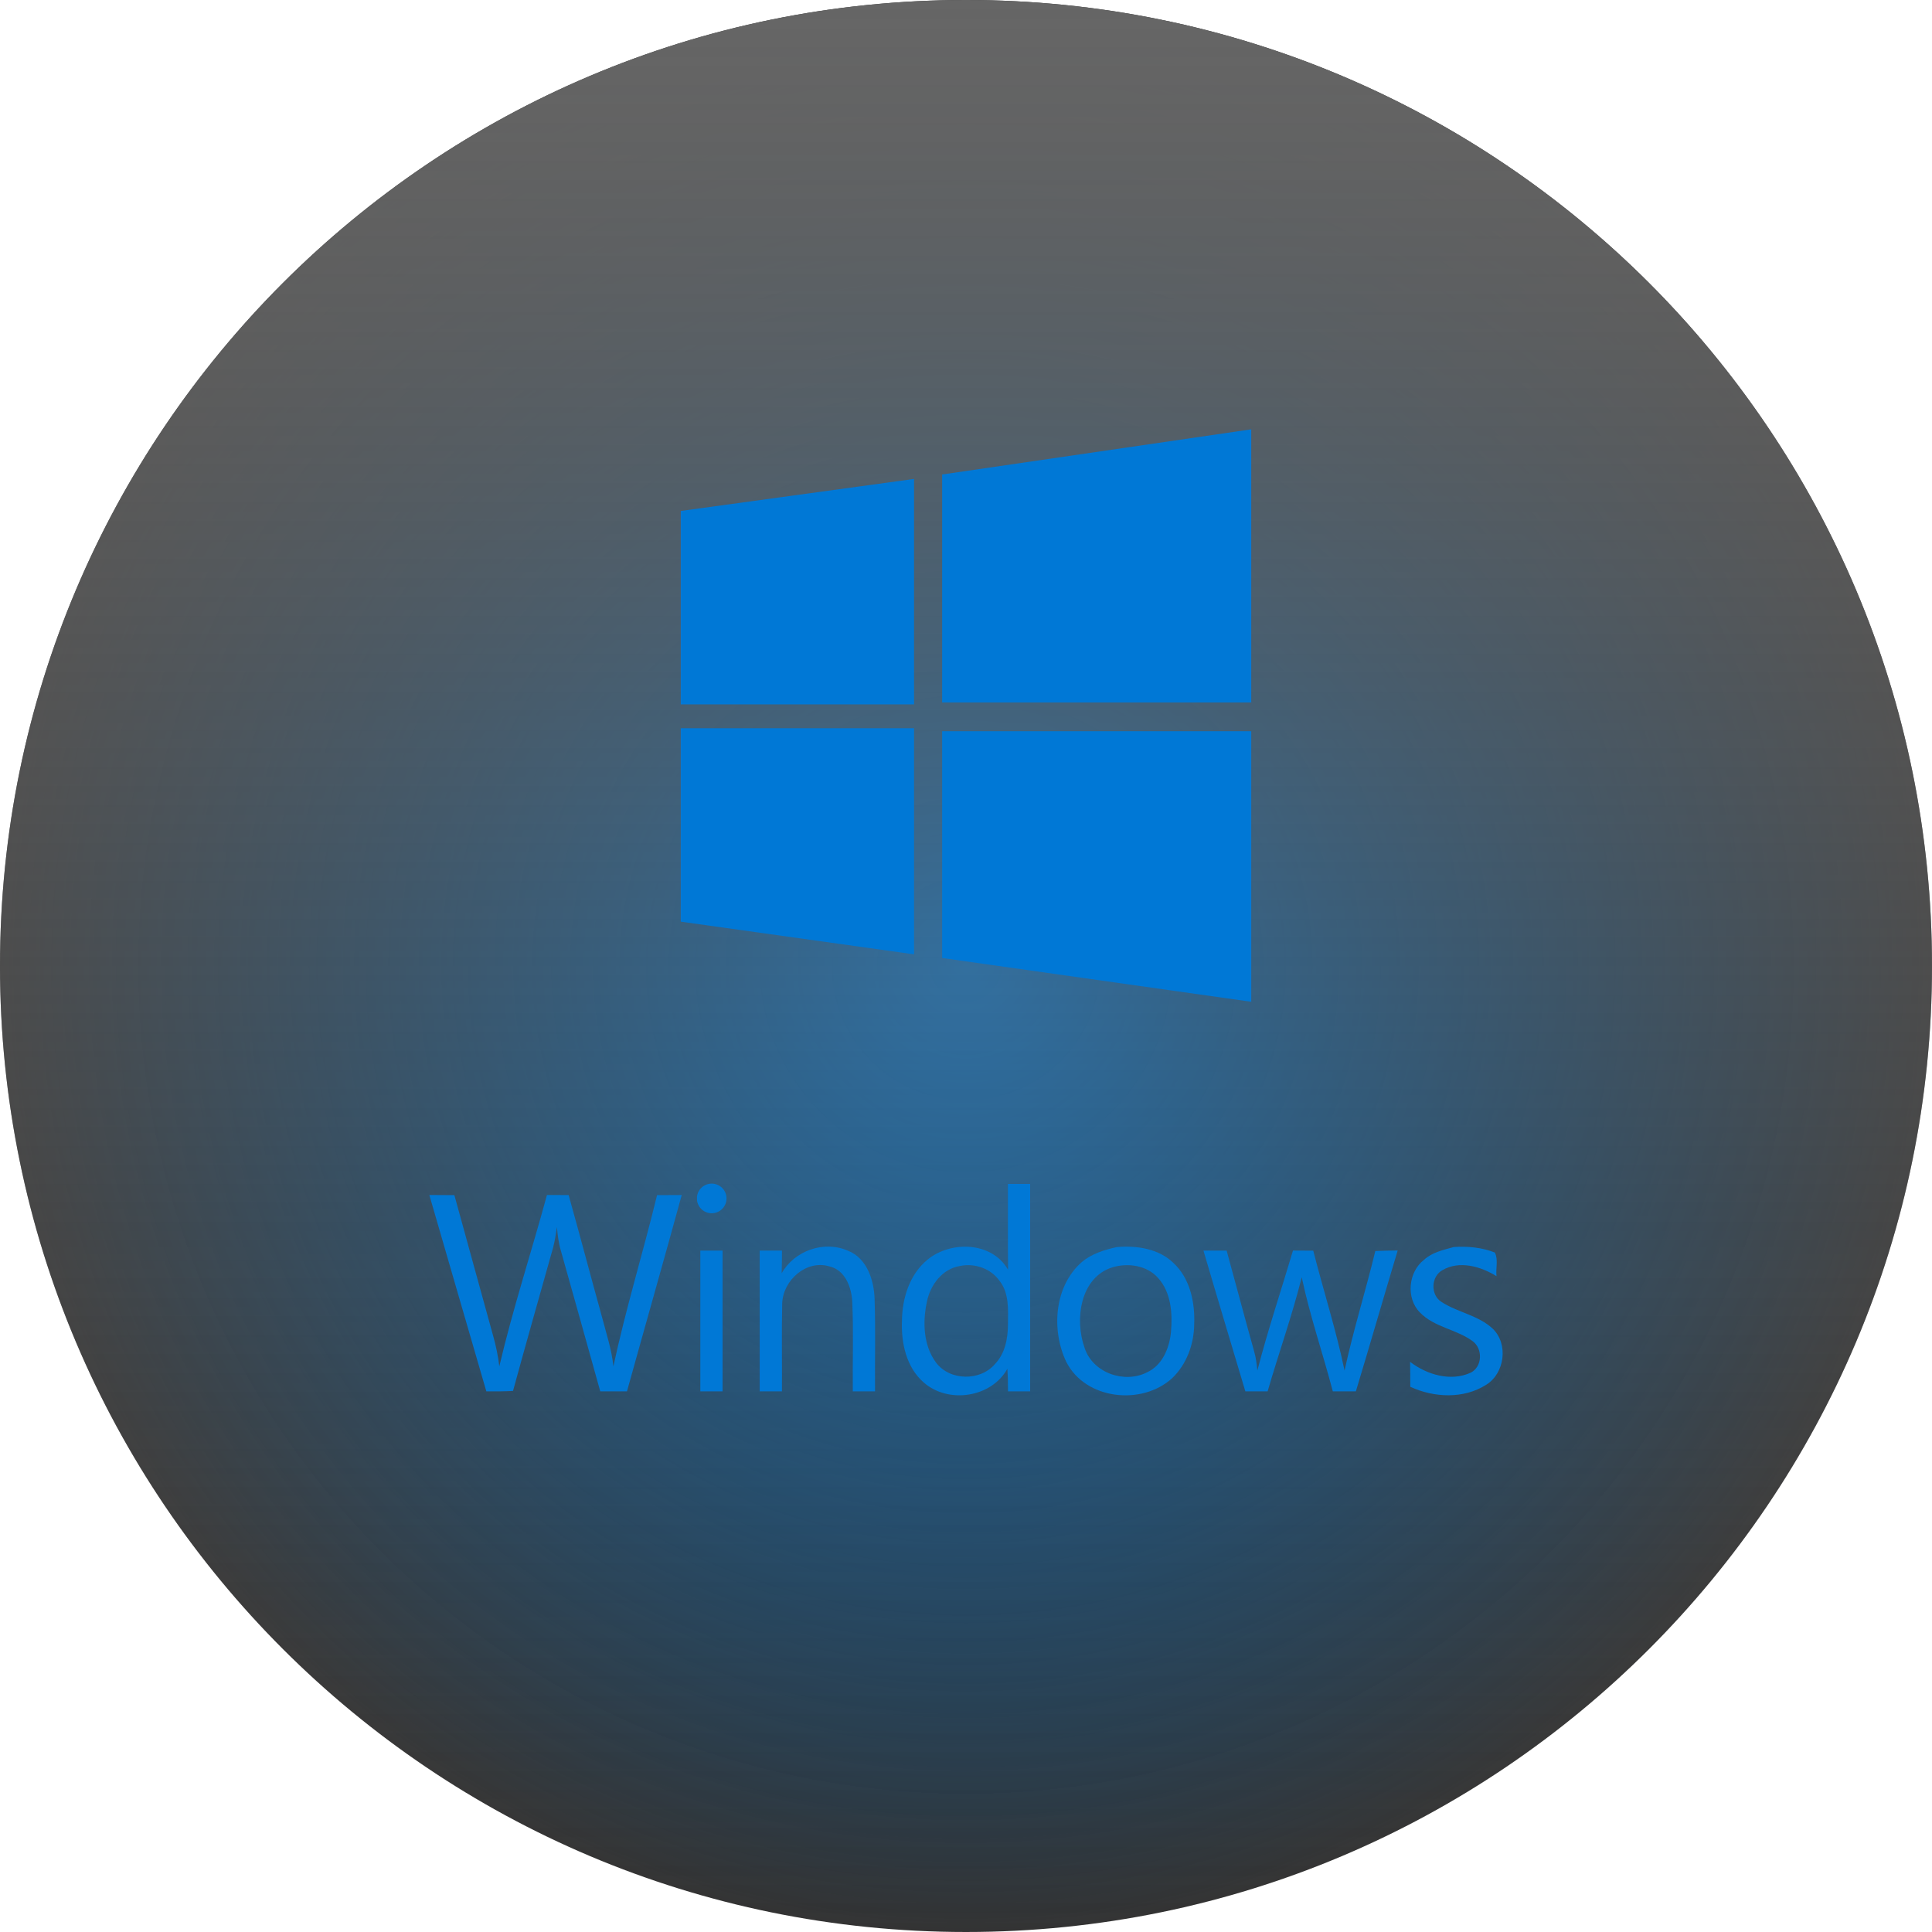
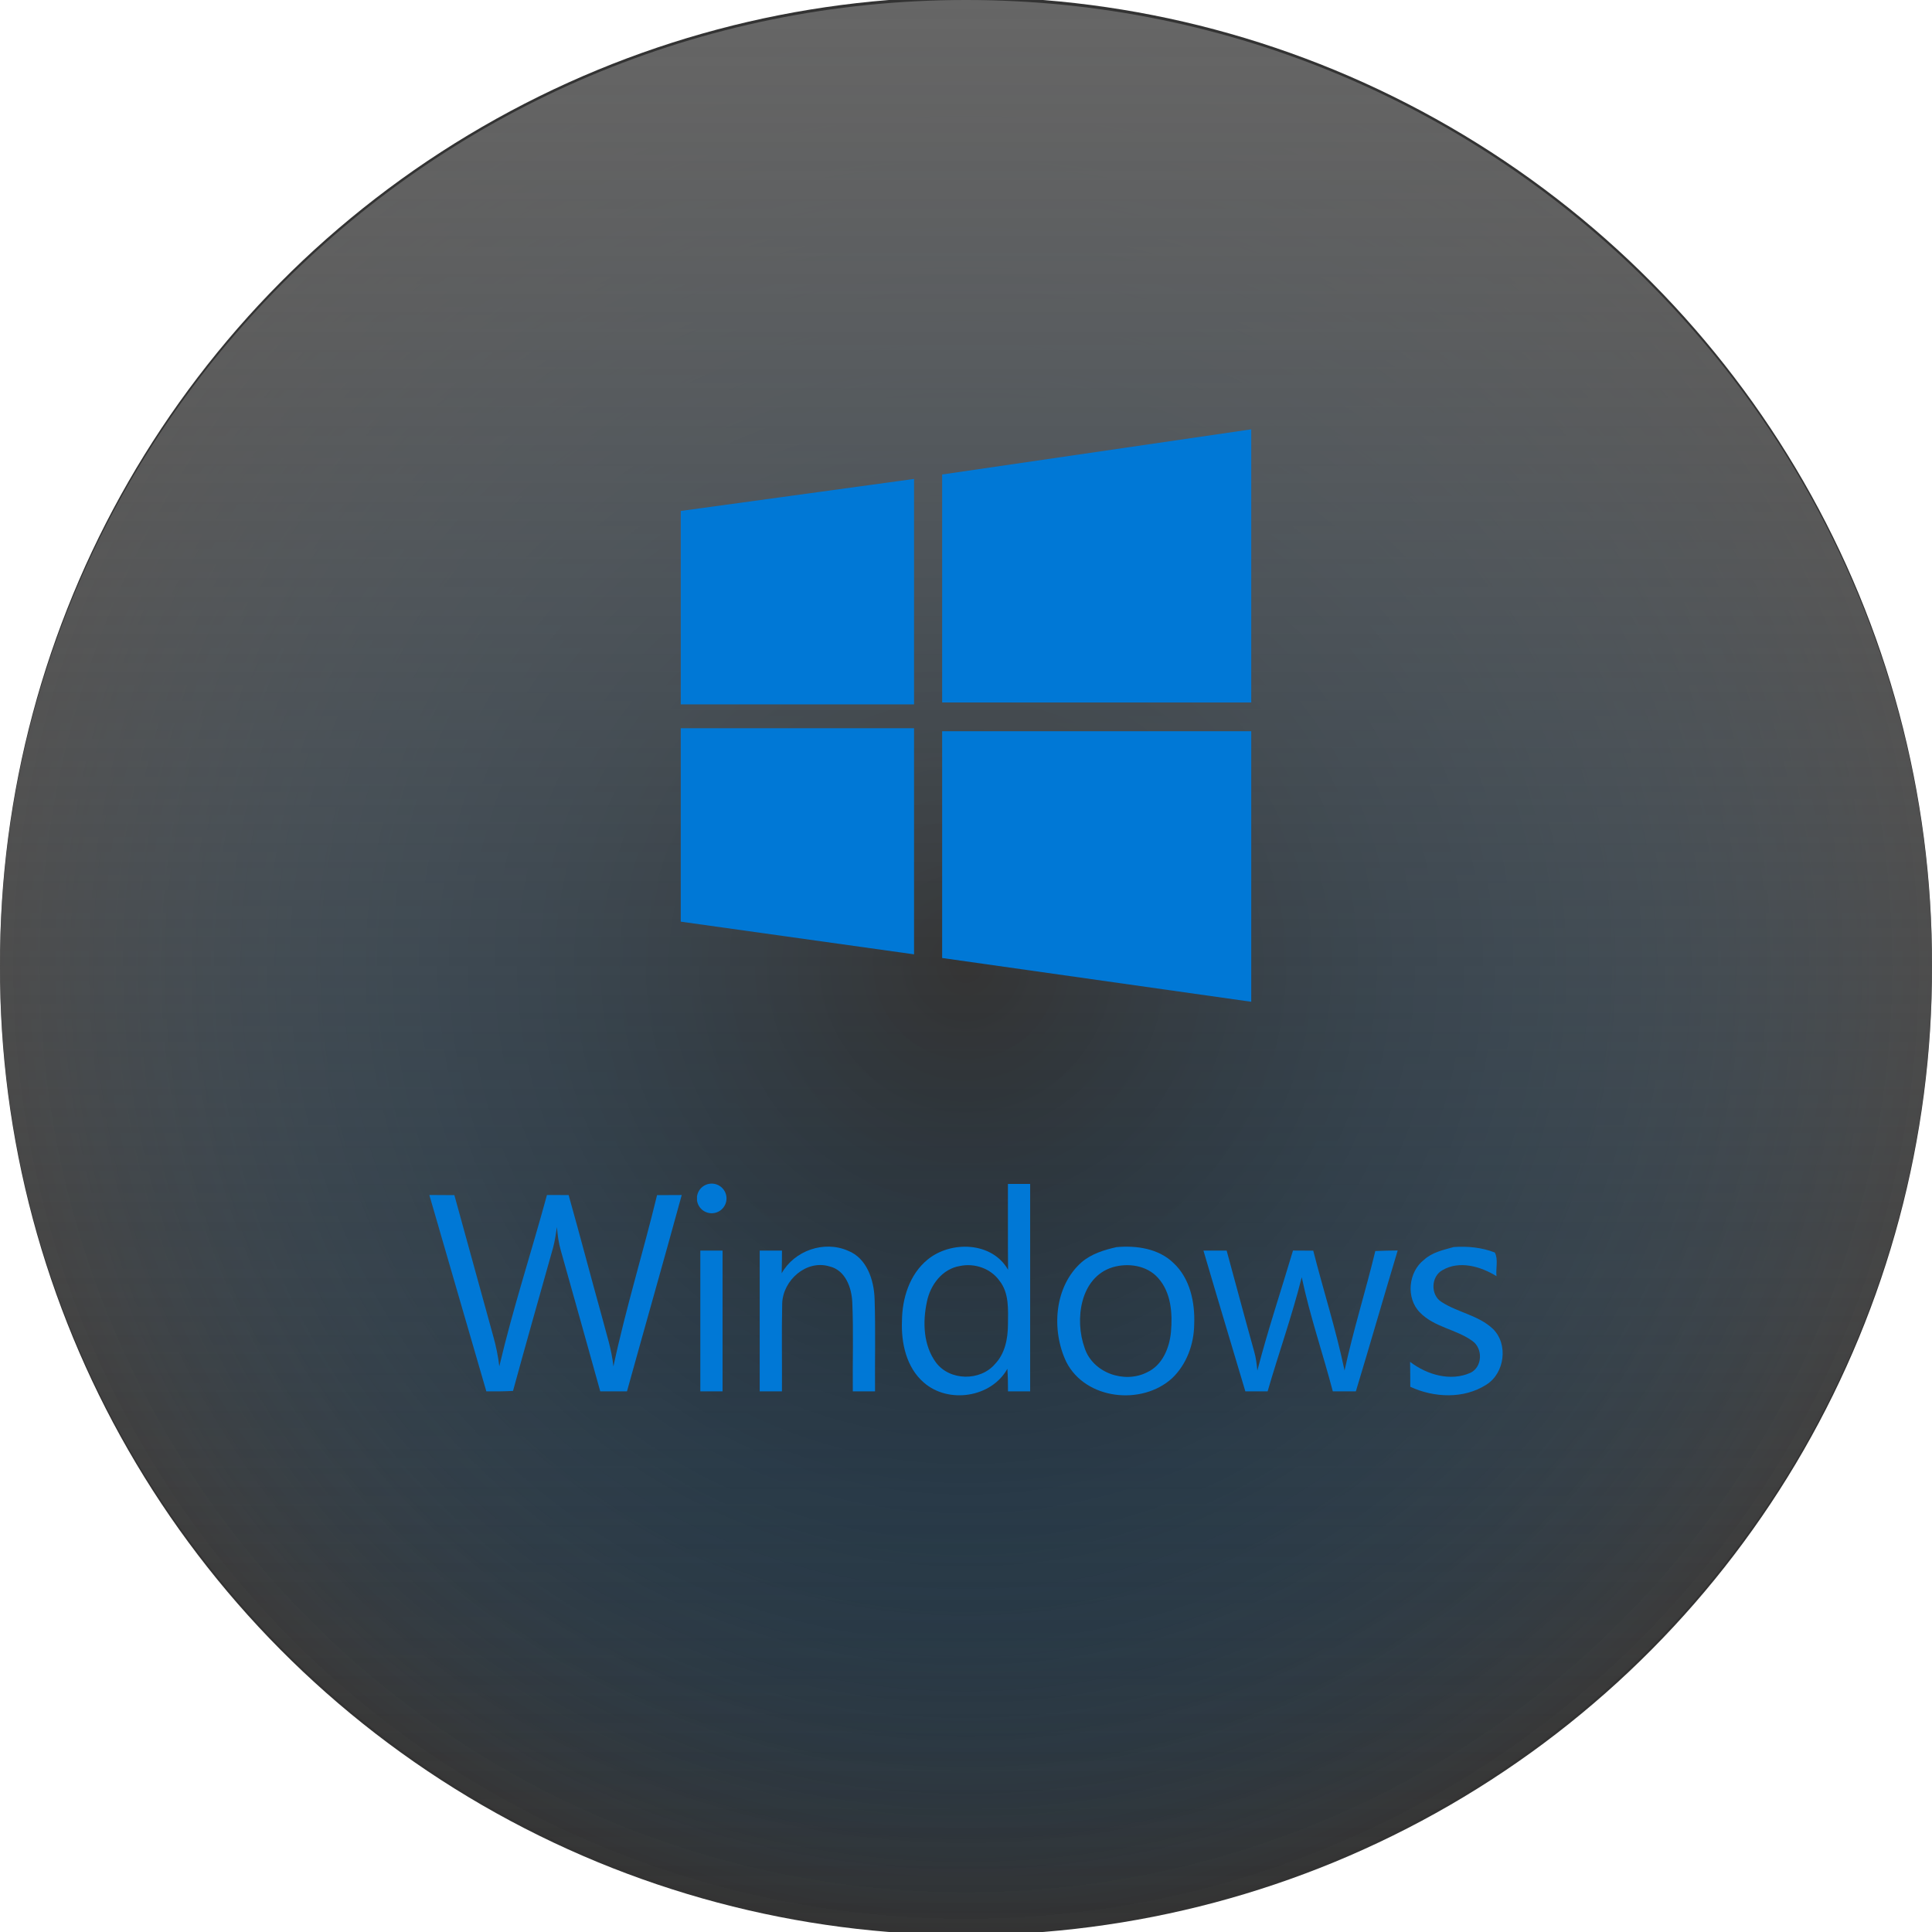
<svg xmlns="http://www.w3.org/2000/svg" xmlns:ns1="http://www.openswatchbook.org/uri/2009/osb" xmlns:xlink="http://www.w3.org/1999/xlink" id="svg3004" version="1.1" width="270" height="270" xml:space="preserve">
  <defs id="defs3008">
    <linearGradient id="linearGradient5199">
-       <stop style="stop-color:#0078d6;stop-opacity:1;" offset="0" id="stop5201" />
+       <stop style="stop-color:#000000;stop-opacity:1;" offset="0" id="stop5201" />
      <stop style="stop-color:#0078d6;stop-opacity:0;" offset="1" id="stop5203" />
    </linearGradient>
    <linearGradient id="linearGradient4164">
      <stop style="stop-color:#0078d6;stop-opacity:0.558;" offset="0" id="stop4166" />
      <stop id="stop5195" offset="1" style="stop-color:#0078d6;stop-opacity:1;" />
    </linearGradient>
    <linearGradient id="linearGradient5303">
      <stop style="stop-color:#f26711;stop-opacity:1;" offset="0" id="stop5305" />
      <stop style="stop-color:#f26711;stop-opacity:0;" offset="1" id="stop5307" />
    </linearGradient>
    <linearGradient id="linearGradient5267">
      <stop style="stop-color:#666666;stop-opacity:1;" offset="0" id="stop5269" />
      <stop style="stop-color:#666666;stop-opacity:0;" offset="1" id="stop5271" />
    </linearGradient>
    <linearGradient id="linearGradient5251" ns1:paint="solid">
      <stop style="stop-color:#666666;stop-opacity:1;" offset="0" id="stop5253" />
    </linearGradient>
    <linearGradient xlink:href="#linearGradient5267" id="linearGradient5273" x1="-395.365" y1="-212.642" x2="4.763" y2="-212.642" gradientUnits="userSpaceOnUse" />
    <radialGradient xlink:href="#linearGradient5303" id="radialGradient5325" cx="-163.148" cy="-366.263" fx="-163.148" fy="-366.263" r="144.094" gradientTransform="matrix(1,0,0,0.9338842,0,-24.21576)" gradientUnits="userSpaceOnUse" />
    <radialGradient xlink:href="#linearGradient4164" id="radialGradient4170" cx="1447.778" cy="-272.917" fx="1447.778" fy="-272.917" r="223.333" gradientTransform="matrix(1,0,0,0.9751244,0,-6.788974)" gradientUnits="userSpaceOnUse" />
    <radialGradient xlink:href="#linearGradient4164-9" id="radialGradient4170-9" cx="1447.778" cy="-272.917" fx="1447.778" fy="-272.917" r="223.333" gradientTransform="matrix(1,0,0,0.9751244,0,-6.788974)" gradientUnits="userSpaceOnUse" />
    <linearGradient id="linearGradient4164-9">
      <stop style="stop-color:#a80030;stop-opacity:1;" offset="0" id="stop4166-0" />
      <stop style="stop-color:#a80030;stop-opacity:0;" offset="1" id="stop4168-2" />
    </linearGradient>
    <radialGradient r="223.333" fy="-272.917" fx="1447.778" cy="-272.917" cx="1447.778" gradientTransform="matrix(1,0,0,0.9751244,0,-6.788974)" gradientUnits="userSpaceOnUse" id="radialGradient4206" xlink:href="#linearGradient4164-9" />
    <radialGradient xlink:href="#linearGradient4164" id="radialGradient14319" gradientUnits="userSpaceOnUse" gradientTransform="matrix(1,0,0,0.9751244,0,-6.788974)" cx="1447.778" cy="-272.917" fx="1447.778" fy="-272.917" r="223.333" />
    <linearGradient xlink:href="#linearGradient5267" id="linearGradient14321" gradientUnits="userSpaceOnUse" x1="-395.365" y1="-212.642" x2="4.763" y2="-212.642" />
    <linearGradient xlink:href="#linearGradient5267" id="linearGradient14345" gradientUnits="userSpaceOnUse" x1="-395.365" y1="-212.642" x2="4.763" y2="-212.642" />
    <radialGradient xlink:href="#linearGradient4164" id="radialGradient14347" gradientUnits="userSpaceOnUse" gradientTransform="matrix(1,0,0,0.9751244,0,-6.788974)" cx="1447.778" cy="-272.917" fx="1447.778" fy="-272.917" r="223.333" />
    <radialGradient xlink:href="#linearGradient4164" id="radialGradient14931" gradientUnits="userSpaceOnUse" gradientTransform="matrix(1,0,0,0.9751244,0,-6.788974)" cx="1447.778" cy="-272.917" fx="1447.778" fy="-272.917" r="223.333" />
    <linearGradient xlink:href="#linearGradient5267" id="linearGradient14933" gradientUnits="userSpaceOnUse" x1="-395.365" y1="-212.642" x2="4.763" y2="-212.642" />
    <radialGradient xlink:href="#linearGradient4164" id="radialGradient14961" gradientUnits="userSpaceOnUse" gradientTransform="matrix(1,0,0,0.9751244,0,-6.788974)" cx="1447.778" cy="-272.917" fx="1447.778" fy="-272.917" r="223.333" />
    <linearGradient xlink:href="#linearGradient5267" id="linearGradient14963" gradientUnits="userSpaceOnUse" x1="-395.365" y1="-212.642" x2="4.763" y2="-212.642" />
    <radialGradient xlink:href="#linearGradient4164" id="radialGradient14989" gradientUnits="userSpaceOnUse" gradientTransform="matrix(1,0,0,0.9751244,0,-6.788974)" cx="1447.778" cy="-272.917" fx="1447.778" fy="-272.917" r="223.333" />
    <linearGradient xlink:href="#linearGradient5267" id="linearGradient14991" gradientUnits="userSpaceOnUse" x1="-395.365" y1="-212.642" x2="4.763" y2="-212.642" />
    <linearGradient xlink:href="#linearGradient5267" id="linearGradient15015" gradientUnits="userSpaceOnUse" x1="-395.365" y1="-212.642" x2="4.763" y2="-212.642" />
    <linearGradient xlink:href="#linearGradient5267" id="linearGradient3725" gradientUnits="userSpaceOnUse" x1="-395.365" y1="-212.642" x2="4.763" y2="-212.642" />
    <radialGradient r="125.556" fy="-292.917" fx="-318.889" cy="-292.917" cx="-318.889" gradientTransform="matrix(1,0,0,1.061947,0,18.14526)" gradientUnits="userSpaceOnUse" id="radialGradient3812" xlink:href="#linearGradient3787-8" />
    <linearGradient id="linearGradient3787-8">
      <stop style="stop-color:#000000;stop-opacity:1;" offset="0" id="stop3789-9" />
      <stop style="stop-color:#000000;stop-opacity:0;" offset="1" id="stop3791-4" />
    </linearGradient>
    <radialGradient r="125.556" fy="-292.917" fx="-318.889" cy="-292.917" cx="-318.889" gradientTransform="matrix(1,0,0,1.061947,0,18.14526)" gradientUnits="userSpaceOnUse" id="radialGradient6789" xlink:href="#linearGradient3787-8" />
    <radialGradient xlink:href="#linearGradient3787-8" id="radialGradient4790" gradientUnits="userSpaceOnUse" gradientTransform="matrix(1,0,0,1.061947,0,18.14526)" cx="-318.889" cy="-292.917" fx="-318.889" fy="-292.917" r="125.556" />
    <radialGradient xlink:href="#linearGradient4164" id="radialGradient4792" gradientUnits="userSpaceOnUse" gradientTransform="matrix(1,0,0,0.9751244,0,-6.788974)" cx="1447.778" cy="-272.917" fx="1447.778" fy="-272.917" r="223.333" />
    <linearGradient xlink:href="#linearGradient5267" id="linearGradient4794" gradientUnits="userSpaceOnUse" x1="-395.365" y1="-212.642" x2="4.763" y2="-212.642" />
    <linearGradient xlink:href="#linearGradient5267" id="linearGradient5191" gradientUnits="userSpaceOnUse" x1="-395.365" y1="-212.642" x2="4.763" y2="-212.642" />
    <radialGradient xlink:href="#linearGradient5199" id="radialGradient5205" cx="1447.778" cy="-272.917" fx="1447.778" fy="-272.917" r="223.333" gradientTransform="matrix(1,0,0,0.9751244,0,-6.788974)" gradientUnits="userSpaceOnUse" />
    <radialGradient xlink:href="#linearGradient3787-8" id="radialGradient5267" gradientUnits="userSpaceOnUse" gradientTransform="matrix(1,0,0,1.061947,0,18.14526)" cx="-318.889" cy="-292.917" fx="-318.889" fy="-292.917" r="125.556" />
    <radialGradient xlink:href="#linearGradient5199" id="radialGradient5269" gradientUnits="userSpaceOnUse" gradientTransform="matrix(1,0,0,0.9751244,0,-6.788974)" cx="1447.778" cy="-272.917" fx="1447.778" fy="-272.917" r="223.333" />
    <linearGradient xlink:href="#linearGradient5267" id="linearGradient5271" gradientUnits="userSpaceOnUse" x1="-395.365" y1="-212.642" x2="4.763" y2="-212.642" />
    <linearGradient xlink:href="#linearGradient5267" id="linearGradient3077" gradientUnits="userSpaceOnUse" x1="-395.365" y1="-212.642" x2="4.763" y2="-212.642" />
    <radialGradient xlink:href="#linearGradient5199" id="radialGradient3079" gradientUnits="userSpaceOnUse" gradientTransform="matrix(1,0,0,0.9751244,0,-6.788974)" cx="1447.778" cy="-272.917" fx="1447.778" fy="-272.917" r="223.333" />
    <radialGradient xlink:href="#linearGradient3787-8" id="radialGradient3081" gradientUnits="userSpaceOnUse" gradientTransform="matrix(1,0,0,1.061947,0,18.14526)" cx="-318.889" cy="-292.917" fx="-318.889" fy="-292.917" r="125.556" />
    <radialGradient xlink:href="#linearGradient3787-8" id="radialGradient3111" gradientUnits="userSpaceOnUse" gradientTransform="matrix(1,0,0,1.061947,0,18.14526)" cx="-318.889" cy="-292.917" fx="-318.889" fy="-292.917" r="125.556" />
    <radialGradient xlink:href="#linearGradient5199" id="radialGradient3113" gradientUnits="userSpaceOnUse" gradientTransform="matrix(1,0,0,0.9751244,0,-6.788974)" cx="1447.778" cy="-272.917" fx="1447.778" fy="-272.917" r="223.333" />
    <linearGradient xlink:href="#linearGradient5267" id="linearGradient3115" gradientUnits="userSpaceOnUse" x1="-395.365" y1="-212.642" x2="4.763" y2="-212.642" />
+     <radialGradient xlink:href="#linearGradient3787-8" id="radialGradient3088" gradientUnits="userSpaceOnUse" gradientTransform="matrix(1,0,0,1.061947,0,18.14526)" cx="-318.889" cy="-292.917" fx="-318.889" fy="-292.917" r="125.556" />
+     <radialGradient xlink:href="#linearGradient5199" id="radialGradient3090" gradientUnits="userSpaceOnUse" gradientTransform="matrix(1,0,0,0.9751244,0,-6.788974)" cx="1447.778" cy="-272.917" fx="1447.778" fy="-272.917" r="223.333" />
+     <linearGradient xlink:href="#linearGradient5267" id="linearGradient3092" gradientUnits="userSpaceOnUse" x1="-395.365" y1="-212.642" x2="4.763" y2="-212.642" />
+     <radialGradient xlink:href="#linearGradient3787-8" id="radialGradient3110" gradientUnits="userSpaceOnUse" gradientTransform="matrix(1,0,0,1.061947,0,18.14526)" cx="-318.889" cy="-292.917" fx="-318.889" fy="-292.917" r="125.556" />
+     <radialGradient xlink:href="#linearGradient5199" id="radialGradient3112" gradientUnits="userSpaceOnUse" gradientTransform="matrix(1,0,0,0.9751244,0,-6.788974)" cx="1447.778" cy="-272.917" fx="1447.778" fy="-272.917" r="223.333" />
+     <linearGradient xlink:href="#linearGradient5267" id="linearGradient3114" gradientUnits="userSpaceOnUse" x1="-395.365" y1="-212.642" x2="4.763" y2="-212.642" />
+     <linearGradient xlink:href="#linearGradient5267" id="linearGradient3130" gradientUnits="userSpaceOnUse" x1="-395.365" y1="-212.642" x2="4.763" y2="-212.642" />
+     <linearGradient xlink:href="#linearGradient5267" id="linearGradient3073" gradientUnits="userSpaceOnUse" x1="-395.365" y1="-212.642" x2="4.763" y2="-212.642" />
  </defs>
  <g id="g3012" transform="matrix(1.25,0,0,-1.25,0,-368.6122)">
-     <g id="g7861" transform="translate(4.1575608e-6,-510.8897)">
-       <path transform="matrix(1.08777,0,0,-1.008,253.295,-232.38)" d="m -34.286,-337.679 c 0,59.173 -44.452,107.143 -99.286,107.143 -54.834,0 -99.286,-47.969 -99.286,-107.143 0,-59.173 44.452,-107.143 99.286,-107.143 54.834,0 99.286,47.969 99.286,107.143 z" id="path3219" style="fill:#333333;fill-opacity:1;fill-rule:nonzero;stroke:none" />
-       <g id="g3095">
-         <path style="opacity:0.75;fill:url(#radialGradient3111);fill-opacity:1;fill-rule:evenodd;stroke:none" id="path5277-0" d="m -193.333,-292.917 c 0,73.638 -56.213,133.333 -125.556,133.333 -69.342,0 -125.556,-59.695 -125.556,-133.333 0,-73.638 56.213,-133.333 125.556,-133.333 69.342,0 125.556,59.695 125.556,133.333 z" transform="matrix(0,0.860177,0.81,0,345.2625,382.3009)" />
-         <path style="fill:url(#radialGradient3113);fill-opacity:1;fill-rule:nonzero;stroke:none" id="path4162" d="m 1671.111,-272.917 c 0,120.275 -99.99,217.778 -223.333,217.778 -123.344,0 -223.333,-97.502 -223.333,-217.778 0,-120.275 99.99,-217.778 223.333,-217.778 123.344,0 223.333,97.502 223.333,217.778 z" transform="matrix(0.4835821,0,0,-0.4959184,-592.1194,-27.34439)" />
-         <path style="fill:url(#linearGradient3115);fill-opacity:1;fill-rule:evenodd;stroke:none" id="path3806" d="m 4.763,-212.642 c 0,102.6 -89.572,185.774 -200.064,185.774 -110.493,0 -200.064,-83.174 -200.064,-185.774 0,-102.6 89.572,-185.774 200.064,-185.774 110.493,0 200.064,83.174 200.064,185.774 z" transform="matrix(0,-0.5398262,-0.5813513,0,-15.61974,2.571423)" />
-         <g id="g3083">
-           <g style="fill:#0078d6;fill-opacity:1" transform="matrix(0.7305936,0,0,-0.7305936,76.1096,168)" id="g3269">
-             <path style="fill:#0078d6;fill-opacity:1" d="m 0,12.49 35.7,-4.9 v 34.5 H 0 M 40,6.91 87.3,0 V 41.8 H 40 M 0,45.74 h 35.7 v 34.6 L 0,75.34 M 40,46.2 H 87.3 V 87.6 L 40,80.9" id="path3216" />
-           </g>
-           <g style="fill:#0078d6;fill-opacity:1" transform="matrix(0.4141818,0,0,-0.4141818,0.8040033,89.43596)" id="g3260">
-             <path style="fill:#0078d6;fill-opacity:1" d="m 113.95,16.99 c 2.25,0.01 4.5,0.01 6.76,0.04 3.51,12.68 6.97,25.38 10.49,38.07 0.75,2.66 1.31,5.38 1.64,8.14 3.66,-15.57 8.66,-30.81 12.86,-46.25 1.95,0.01 3.9,0.01 5.85,0.02 3.09,10.99 5.98,22.03 9.04,33.03 1.13,4.38 2.59,8.7 3.05,13.23 3.31,-15.55 8.03,-30.79 11.78,-46.24 C 177.64,17 179.86,17 182.08,17 177.24,34.69 172.2,52.33 167.3,70 h -7.21 c -3.55,-12.69 -7.07,-25.39 -10.66,-38.06 -0.6,-2.05 -0.85,-4.17 -1.04,-6.29 -0.28,1.83 -0.54,3.68 -1.01,5.47 -3.63,12.92 -7.31,25.82 -10.84,38.76 -2.4,0.13 -4.8,0.14 -7.2,0.12 -5.15,-17.66 -10.26,-35.34 -15.39,-53.01" id="path3218" />
-             <path style="fill:#0078d6;fill-opacity:1" d="m 186.2,17.42 a 4,4 0 1 1 0,1 M 187.1,32 h 6 v 38 h -6" id="path3220-4" />
-             <path style="fill:#0078d6;fill-opacity:1" d="m 209.06,38.12 c 3.43,-6.11 11.43,-8.92 17.88,-6.09 5.13,2 7.04,7.94 7.2,13 0.28,8.32 0.05,16.65 0.12,24.97 -2,0 -4,0 -6,-0.01 -0.09,-7.99 0.21,-16 -0.14,-23.99 -0.16,-3.96 -1.84,-8.72 -6.15,-9.73 -6.29,-1.9 -12.57,3.77 -12.77,9.99 -0.18,7.91 -0.01,15.83 -0.07,23.74 h -6 c 0.01,-12.67 0.01,-25.33 0,-38 h 6.01 c -0.01,2.04 -0.02,4.08 -0.08,6.12" id="path3222-7" />
-             <path style="fill:#0078d6;fill-opacity:1" d="m 270.13,14.01 c 2,-0.01 4,-0.01 6,-0.01 v 56 h -5.98 c 0.01,-2.03 -0.03,-4.06 -0.17,-6.09 -4.33,7.78 -15.91,9.5 -22.53,3.73 -4.73,-4.07 -6.17,-10.69 -5.92,-16.68 0.05,-6.08 2.05,-12.54 6.89,-16.51 6.29,-5.18 17.44,-4.88 21.75,2.73 -0.08,-7.73 -0.01,-15.45 -0.04,-23.17 m -12.92,22.14 c -4.8,0.76 -8.05,5.14 -8.95,9.67 -1.18,5.46 -0.97,11.78 2.47,16.42 3.72,4.94 11.93,5.05 15.91,0.38 2.71,-2.82 3.48,-6.86 3.5,-10.64 0.03,-3.99 0.37,-8.49 -2.28,-11.82 -2.34,-3.33 -6.71,-4.83 -10.65,-4.01" id="path3224-7" />
-             <path style="fill:#0078d6;fill-opacity:1" d="m 299.47,31.06 c 5.35,-0.47 11.28,0.37 15.3,4.24 4.54,4.19 5.89,10.7 5.64,16.65 -0.07,5.35 -2.05,10.78 -5.97,14.51 -8.18,7.44 -23.37,5.81 -28.56,-4.42 -4.08,-8.57 -3.26,-20.43 4.19,-26.94 2.67,-2.26 6.05,-3.29 9.4,-4.04 m -1.08,5.44 c -8.81,2.71 -10.3,14.22 -7.55,21.79 2.19,6.72 10.73,9.7 16.86,6.56 4.15,-1.91 6.04,-6.59 6.44,-10.88 0.45,-5.01 0.05,-10.69 -3.49,-14.6 -3,-3.38 -8.08,-4.11 -12.26,-2.87" id="path3226-9" />
-             <path style="fill:#0078d6;fill-opacity:1" d="m 322.91,32 h 6.26 c 2.48,9.05 4.88,18.12 7.41,27.16 0.51,1.7 0.7,3.46 0.88,5.22 2.83,-10.9 6.41,-21.6 9.62,-32.39 l 5.47,0.03 c 2.75,10.8 6.17,21.44 8.45,32.35 2.35,-10.85 5.69,-21.46 8.3,-32.25 2.01,-0.1 4.02,-0.13 6.04,-0.15 -3.81,12.67 -7.46,25.38 -11.29,38.03 h -6.22 c -2.7,-10.3 -6.2,-20.4 -8.39,-30.81 -2.61,10.4 -6.23,20.52 -9.21,30.81 h -6.01 c -3.76,-12.67 -7.6,-25.31 -11.31,-38" id="path3228-0" />
-             <path style="fill:#0078d6;fill-opacity:1" d="m 390.46,31.04 c 3.75,-0.26 7.57,0.1 11.1,1.48 0.98,1.86 0.22,4.3 0.45,6.39 -4.21,-2.63 -10.01,-4.31 -14.58,-1.63 -3.13,1.7 -3.28,6.73 -0.23,8.6 4.37,2.83 9.92,3.57 13.8,7.21 4.28,4.12 3.24,12.04 -1.77,15.13 -6.09,3.88 -14.11,3.5 -20.49,0.54 0,-2.24 -0.01,-4.48 -0.05,-6.72 4.54,3.46 10.92,5.38 16.35,2.92 3.17,-1.59 3.33,-6.46 0.54,-8.51 -4.37,-3.22 -10.36,-3.73 -14.24,-7.75 -3.83,-3.86 -3.14,-10.96 1.13,-14.23 2.21,-2.03 5.2,-2.64 7.99,-3.43" id="path3230-1" />
-           </g>
+     <g id="g3843">
+       <path transform="matrix(1.08777,0,0,-1.008,253.295,-743.2697)" d="m -34.286,-337.679 a 99.286,107.143 0 1 1 -198.571,0 99.286,107.143 0 1 1 198.571,0 z" id="path3219" style="fill:#333333;fill-opacity:1;fill-rule:nonzero;stroke:none" />
+       <path transform="matrix(0,0.860177,0.81,0,345.2625,-128.5889)" d="m -193.333,-292.917 a 125.556,133.333 0 1 1 -251.111,0 125.556,133.333 0 1 1 251.111,0 z" id="path5277-0" style="opacity:0.75;fill:url(#radialGradient3110);fill-opacity:1;fill-rule:evenodd;stroke:none" />
+       <path transform="matrix(0.4835821,0,0,-0.4959184,-592.1194,-538.2341)" d="m 1671.111,-272.917 a 223.333,217.778 0 1 1 -446.667,0 223.333,217.778 0 1 1 446.667,0 z" id="path4162" style="opacity:0.75;fill:url(#radialGradient3112);fill-opacity:1;fill-rule:nonzero;stroke:none" />
+       <path transform="matrix(0,-0.5398262,-0.5813513,0,-15.61974,-508.3183)" d="m 4.763,-212.642 a 200.064,185.774 0 1 1 -400.129,0 200.064,185.774 0 1 1 400.129,0 z" id="path3806" style="fill:url(#linearGradient3073);fill-opacity:1;fill-rule:evenodd;stroke:none" />
+       <g transform="translate(-1.7101e-5,-510.8897)" id="g3083">
+         <g id="g3269" transform="matrix(0.7305936,0,0,-0.7305936,76.1096,168)" style="fill:#0078d6;fill-opacity:1">
+           <path id="path3216" d="m 0,12.49 35.7,-4.9 v 34.5 H 0 M 40,6.91 87.3,0 V 41.8 H 40 M 0,45.74 h 35.7 v 34.6 L 0,75.34 M 40,46.2 H 87.3 V 87.6 L 40,80.9" style="fill:#0078d6;fill-opacity:1" />
+         </g>
+         <g id="g3260" transform="matrix(0.4141818,0,0,-0.4141818,0.8040033,89.43596)" style="fill:#0078d6;fill-opacity:1">
+           <path id="path3218" d="m 113.95,16.99 c 2.25,0.01 4.5,0.01 6.76,0.04 3.51,12.68 6.97,25.38 10.49,38.07 0.75,2.66 1.31,5.38 1.64,8.14 3.66,-15.57 8.66,-30.81 12.86,-46.25 1.95,0.01 3.9,0.01 5.85,0.02 3.09,10.99 5.98,22.03 9.04,33.03 1.13,4.38 2.59,8.7 3.05,13.23 3.31,-15.55 8.03,-30.79 11.78,-46.24 C 177.64,17 179.86,17 182.08,17 177.24,34.69 172.2,52.33 167.3,70 h -7.21 c -3.55,-12.69 -7.07,-25.39 -10.66,-38.06 -0.6,-2.05 -0.85,-4.17 -1.04,-6.29 -0.28,1.83 -0.54,3.68 -1.01,5.47 -3.63,12.92 -7.31,25.82 -10.84,38.76 -2.4,0.13 -4.8,0.14 -7.2,0.12 -5.15,-17.66 -10.26,-35.34 -15.39,-53.01" style="fill:#0078d6;fill-opacity:1" />
+           <path id="path3220-4" d="m 186.2,17.42 a 4,4 0 1 1 0,1 M 187.1,32 h 6 v 38 h -6" style="fill:#0078d6;fill-opacity:1" />
+           <path id="path3222-7" d="m 209.06,38.12 c 3.43,-6.11 11.43,-8.92 17.88,-6.09 5.13,2 7.04,7.94 7.2,13 0.28,8.32 0.05,16.65 0.12,24.97 -2,0 -4,0 -6,-0.01 -0.09,-7.99 0.21,-16 -0.14,-23.99 -0.16,-3.96 -1.84,-8.72 -6.15,-9.73 -6.29,-1.9 -12.57,3.77 -12.77,9.99 -0.18,7.91 -0.01,15.83 -0.07,23.74 h -6 c 0.01,-12.67 0.01,-25.33 0,-38 h 6.01 c -0.01,2.04 -0.02,4.08 -0.08,6.12" style="fill:#0078d6;fill-opacity:1" />
+           <path id="path3224-7" d="m 270.13,14.01 c 2,-0.01 4,-0.01 6,-0.01 v 56 h -5.98 c 0.01,-2.03 -0.03,-4.06 -0.17,-6.09 -4.33,7.78 -15.91,9.5 -22.53,3.73 -4.73,-4.07 -6.17,-10.69 -5.92,-16.68 0.05,-6.08 2.05,-12.54 6.89,-16.51 6.29,-5.18 17.44,-4.88 21.75,2.73 -0.08,-7.73 -0.01,-15.45 -0.04,-23.17 m -12.92,22.14 c -4.8,0.76 -8.05,5.14 -8.95,9.67 -1.18,5.46 -0.97,11.78 2.47,16.42 3.72,4.94 11.93,5.05 15.91,0.38 2.71,-2.82 3.48,-6.86 3.5,-10.64 0.03,-3.99 0.37,-8.49 -2.28,-11.82 -2.34,-3.33 -6.71,-4.83 -10.65,-4.01" style="fill:#0078d6;fill-opacity:1" />
+           <path id="path3226-9" d="m 299.47,31.06 c 5.35,-0.47 11.28,0.37 15.3,4.24 4.54,4.19 5.89,10.7 5.64,16.65 -0.07,5.35 -2.05,10.78 -5.97,14.51 -8.18,7.44 -23.37,5.81 -28.56,-4.42 -4.08,-8.57 -3.26,-20.43 4.19,-26.94 2.67,-2.26 6.05,-3.29 9.4,-4.04 m -1.08,5.44 c -8.81,2.71 -10.3,14.22 -7.55,21.79 2.19,6.72 10.73,9.7 16.86,6.56 4.15,-1.91 6.04,-6.59 6.44,-10.88 0.45,-5.01 0.05,-10.69 -3.49,-14.6 -3,-3.38 -8.08,-4.11 -12.26,-2.87" style="fill:#0078d6;fill-opacity:1" />
+           <path id="path3228-0" d="m 322.91,32 h 6.26 c 2.48,9.05 4.88,18.12 7.41,27.16 0.51,1.7 0.7,3.46 0.88,5.22 2.83,-10.9 6.41,-21.6 9.62,-32.39 l 5.47,0.03 c 2.75,10.8 6.17,21.44 8.45,32.35 2.35,-10.85 5.69,-21.46 8.3,-32.25 2.01,-0.1 4.02,-0.13 6.04,-0.15 -3.81,12.67 -7.46,25.38 -11.29,38.03 h -6.22 c -2.7,-10.3 -6.2,-20.4 -8.39,-30.81 -2.61,10.4 -6.23,20.52 -9.21,30.81 h -6.01 c -3.76,-12.67 -7.6,-25.31 -11.31,-38" style="fill:#0078d6;fill-opacity:1" />
+           <path id="path3230-1" d="m 390.46,31.04 c 3.75,-0.26 7.57,0.1 11.1,1.48 0.98,1.86 0.22,4.3 0.45,6.39 -4.21,-2.63 -10.01,-4.31 -14.58,-1.63 -3.13,1.7 -3.28,6.73 -0.23,8.6 4.37,2.83 9.92,3.57 13.8,7.21 4.28,4.12 3.24,12.04 -1.77,15.13 -6.09,3.88 -14.11,3.5 -20.49,0.54 0,-2.24 -0.01,-4.48 -0.05,-6.72 4.54,3.46 10.92,5.38 16.35,2.92 3.17,-1.59 3.33,-6.46 0.54,-8.51 -4.37,-3.22 -10.36,-3.73 -14.24,-7.75 -3.83,-3.86 -3.14,-10.96 1.13,-14.23 2.21,-2.03 5.2,-2.64 7.99,-3.43" style="fill:#0078d6;fill-opacity:1" />
        </g>
      </g>
    </g>
  </g>
</svg>
